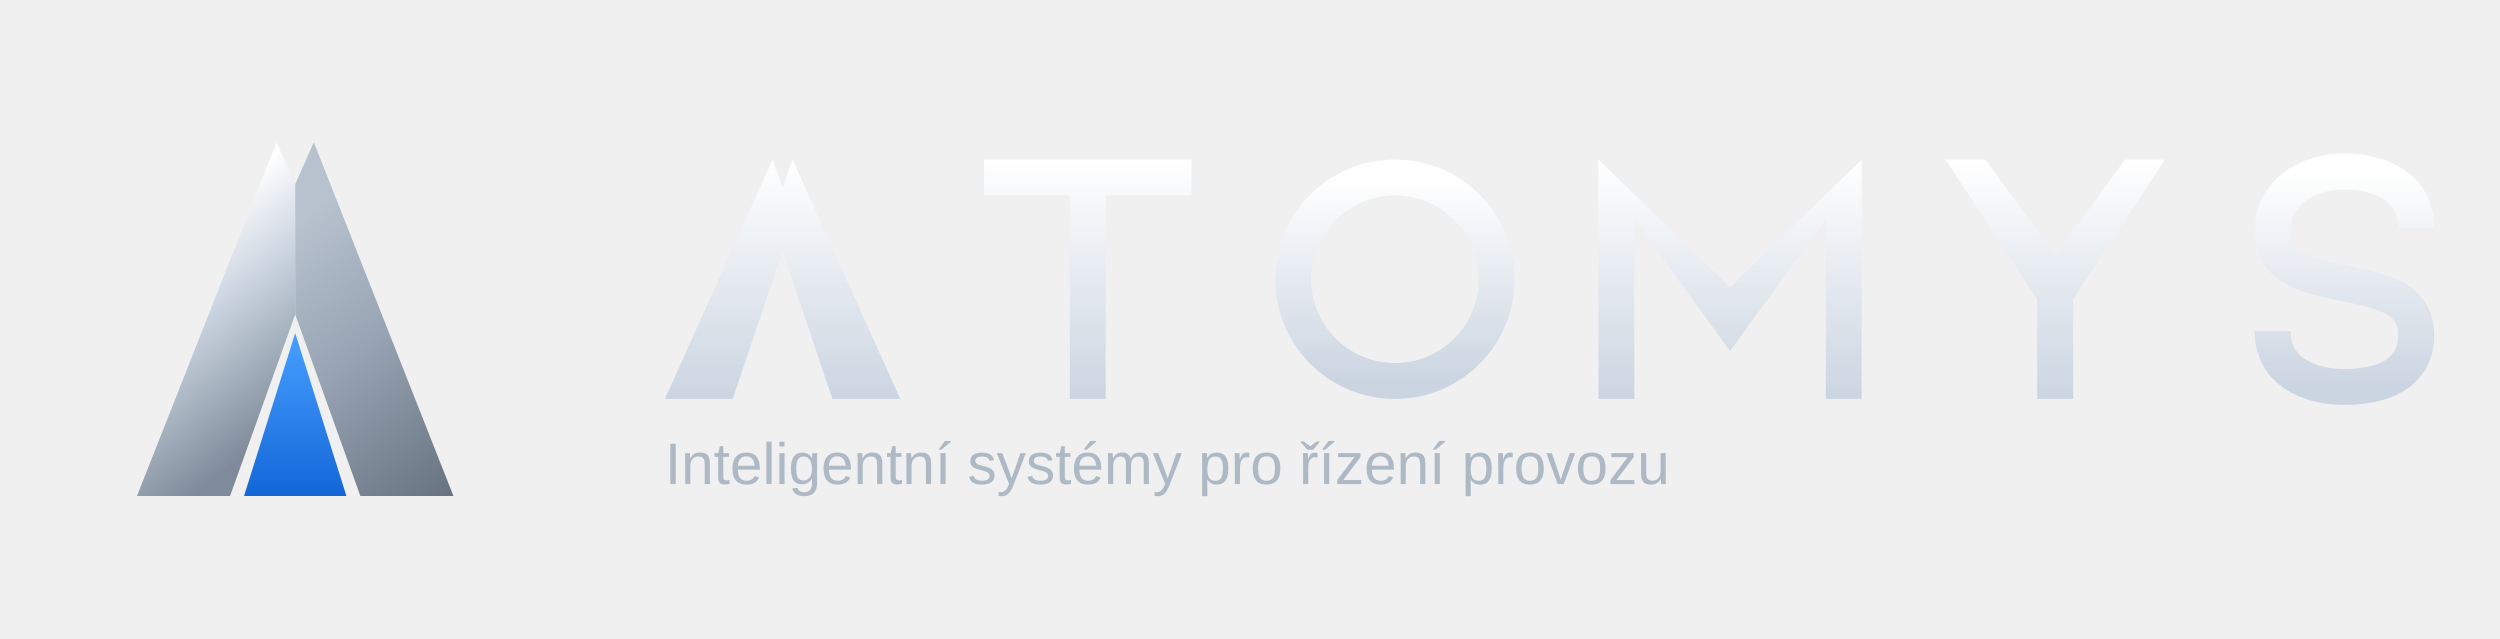
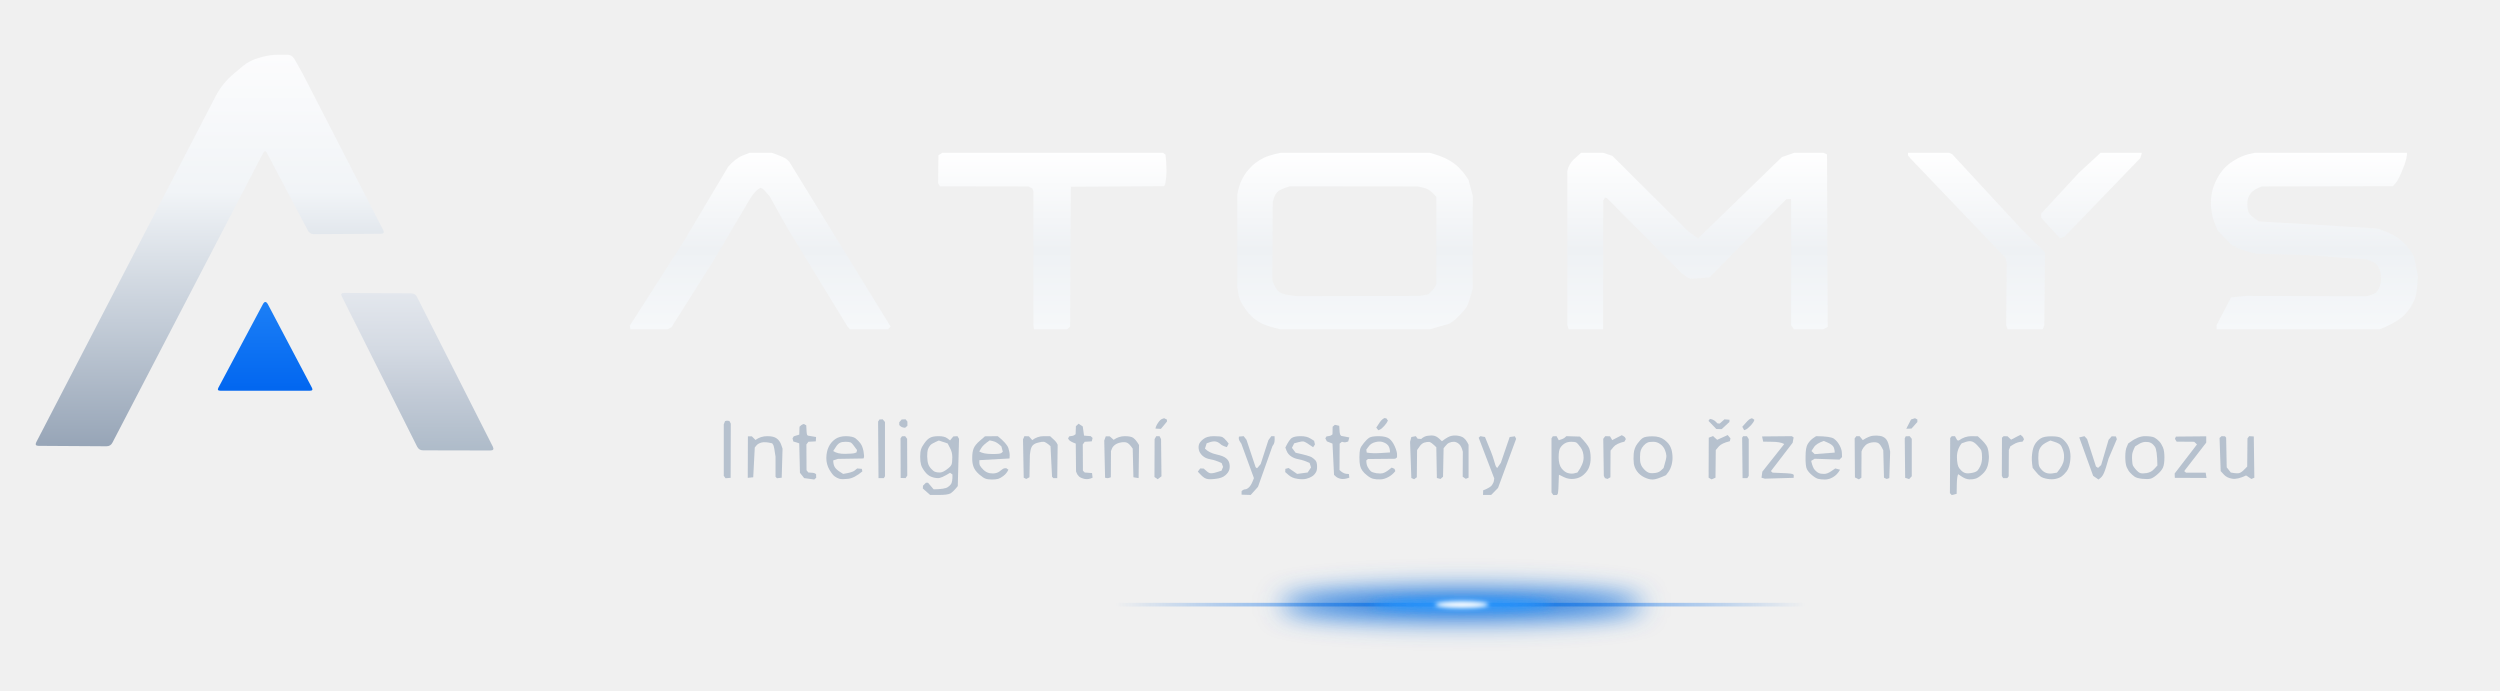
- <svg xmlns="http://www.w3.org/2000/svg" viewBox="0 0 940 240" role="img" aria-label="ATOMYS — Inteligentní systémy pro řízení provozu">
+ <svg xmlns="http://www.w3.org/2000/svg" viewBox="0 0 1782 492" width="1782" height="492" role="img" aria-label="ATOMYS — Inteligentní systémy pro řízení provozu">
  <defs>
-     <linearGradient id="aLeft" x1="0" y1="0" x2="0.35" y2="1">
-       <stop offset="0" stop-color="#eef3f8" />
-       <stop offset="0.30" stop-color="#ffffff" />
-       <stop offset="0.58" stop-color="#c9d3df" />
-       <stop offset="1" stop-color="#7f8b9a" />
+     <linearGradient id="wUp" x1="0" y1="40" x2="0" y2="319" gradientUnits="userSpaceOnUse">
+       <stop offset="0" stop-color="#fcfcfd" />
+       <stop offset="0.35" stop-color="#f1f4f7" />
+       <stop offset="0.68" stop-color="#c4cdd8" />
+       <stop offset="1" stop-color="#97a5b7" />
    </linearGradient>
-     <linearGradient id="aRight" x1="0.65" y1="0" x2="1" y2="1">
-       <stop offset="0" stop-color="#b8c2cf" />
-       <stop offset="0.45" stop-color="#98a4b3" />
-       <stop offset="1" stop-color="#66727f" />
+     <linearGradient id="wLo" x1="0" y1="210" x2="0" y2="322" gradientUnits="userSpaceOnUse">
+       <stop offset="0" stop-color="#e3e7ed" />
+       <stop offset="0.35" stop-color="#d4dae3" />
+       <stop offset="0.68" stop-color="#c0c9d5" />
+       <stop offset="1" stop-color="#aebbc9" />
    </linearGradient>
-     <linearGradient id="aBlue" x1="0" y1="0" x2="0" y2="1">
-       <stop offset="0" stop-color="#47a0ff" />
-       <stop offset="1" stop-color="#1466d8" />
+     <linearGradient id="wBl" x1="0" y1="214" x2="0" y2="280" gradientUnits="userSpaceOnUse">
+       <stop offset="0" stop-color="#1d80f6" />
+       <stop offset="1" stop-color="#0166f0" />
    </linearGradient>
-     <linearGradient id="word" x1="0" y1="0" x2="0" y2="1">
+     <linearGradient id="wWm" x1="0" y1="108" x2="0" y2="235" gradientUnits="userSpaceOnUse">
      <stop offset="0" stop-color="#ffffff" />
-       <stop offset="1" stop-color="#cbd5e1" />
+       <stop offset="0.55" stop-color="#eef1f4" />
+       <stop offset="1" stop-color="#f6f8fa" />
    </linearGradient>
+     <linearGradient id="wAcc" x1="0" y1="0" x2="1" y2="0">
+       <stop offset="0" stop-color="#0a66d8" stop-opacity="0" />
+       <stop offset="0.5" stop-color="#3d97ff" stop-opacity="0.95" />
+       <stop offset="1" stop-color="#0a66d8" stop-opacity="0" />
+     </linearGradient>
+     <filter id="wB1" x="-60%" y="-500%" width="220%" height="1100%">
+       <feGaussianBlur stdDeviation="9" />
+     </filter>
+     <filter id="wB2" x="-60%" y="-500%" width="220%" height="1100%">
+       <feGaussianBlur stdDeviation="3.5" />
+     </filter>
+     <filter id="wB3" x="-60%" y="-500%" width="220%" height="1100%">
+       <feGaussianBlur stdDeviation="1.5" />
+     </filter>
  </defs>
-   <g transform="translate(6,15) scale(0.875)">
-     <path d="M120 126 L98 196 L142 196 Z" fill="url(#aBlue)" />
-     <path d="M112 44 L52 196 L92 196 L120 118 L120 62 Z" fill="url(#aLeft)" />
-     <path d="M128 44 L188 196 L148 196 L120 118 L120 62 Z" fill="url(#aRight)" />
+   <g transform="translate(-23 -1)">
+     <path d="M214 218Q212.1 214.5 210.3 218L178.7 277.3Q177.5 279.5 180 279.5L244 279.5Q246.5 279.5 245.3 277.3Z" fill="url(#wBl)" />
+     <path d="M98.9 319.1L50.5 318.8Q47.5 318.8 48.9 316.1L176.7 69.6Q181.6 60.2 189.8 53.4L196 48.2Q201.1 44 207.4 42.3L210.2 41.5Q216.2 39.9 222.4 40L228 40Q231 40.1 232.6 42.7L234.3 45.6Q236.7 49.7 238.9 53.8L296.1 164.9Q297.5 167.6 294.5 167.6L246.8 167.9Q243.8 167.9 242.4 165.2L213.3 110.1Q211.9 107.5 210.5 110.2L103.2 316.4Q101.9 319.1 98.9 319.1Z" fill="url(#wUp)" />
+     <path d="M320.3 212.8L374.3 319.4Q375.6 322.1 372.6 322.1L324.6 322Q321.6 322 320.3 319.3L266.7 212.4Q265.3 209.8 268.3 209.8L316 210.1Q319 210.1 320.3 212.8Z" fill="url(#wLo)" />
  </g>
-   <g transform="translate(250,60) scale(0.75)" fill="url(#word)">
-     <path d="M54 0 L0 120 L34 120 L59 46 L84 120 L118 120 L64 0 L59 14 Z" />
-     <path d="M160 0 H264 V18 H221 V120 H203 V18 H160 Z" />
-     <circle cx="366" cy="60" r="51" fill="none" stroke="url(#word)" stroke-width="18" />
-     <path d="M468 0 L534 64 L600 0 L600 120 L582 120 L582 30 L534 96 L486 30 L486 120 L468 120 Z" />
-     <path d="M642 0 L662 0 L697 48 L732 0 L752 0 L706 70 L706 120 L688 120 L688 70 Z" />
-     <path d="M878 34 C878 14 860 6 842 6 C824 6 806 16 806 36 C806 54 822 58 842 62 C862 66 878 70 878 88 C878 108 860 114 842 114 C824 114 806 106 806 86" fill="none" stroke="url(#word)" stroke-width="18" stroke-linecap="butt" stroke-linejoin="round" />
+   <g>
+     <path d="M1046.8 128.3L1049.8 139.7L1049.7 206Q1046.8 216.3 1045.7 218.3Q1044.6 220.3 1041.1 224Q1037.6 227.7 1035.4 229.2L1033.1 230.7L1019.3 234.7L912.7 234.7Q903.7 232.7 899.7 230.7Q895.7 228.7 892.8 226.1Q890 223.6 887.5 220Q885 216.3 883.9 213.8Q882.9 211.3 882.4 207.8L881.9 204.3L881.9 139Q883 132.7 885 128.5Q887 124.3 889.7 121.2Q892.3 118.1 895.1 116Q897.8 114 900.9 112.5Q904 111 908.5 109.9L913 108.9L1019 108.9Q1026.9 111 1031.6 113.5Q1036.3 116 1039.5 119.1Q1042.7 122.2 1044.8 125.3L1046.8 128.3ZM1018 209.8Q1021.7 206.6 1022.8 204.6L1023.8 202.7L1023.8 140.3Q1019.3 134.9 1015 133.9L1010.7 132.9L919.3 132.8Q912.5 135 910.8 136.6Q909 138.2 908.1 141.1L907.2 144L906.9 199.7Q909 205.7 911.3 207.7Q913.7 209.7 919.2 210.4L924.7 211.1L1012 210.9L1018 209.8Z" fill="url(#wWm)" fill-rule="evenodd" />
+     <path d="M1276.7 141.9L1273.3 142L1218.6 197.7Q1206.7 198.8 1205 198.6Q1203.3 198.5 1200.8 196.4L1198.3 194.4L1145.3 141.1L1144 140.9L1142.8 143L1142.7 234.7L1139.7 234.7L1118.1 234.7L1117.2 231.7L1117.2 122Q1118 117.3 1121.8 113.6Q1125.7 110 1127 108.9L1128.3 108.9L1142.7 108.9L1149.3 111.1L1203.2 164.7L1210.3 170L1270.1 112L1279 108.9L1299.7 108.9L1302.3 110.1L1302.8 233L1299.7 234.7L1278.7 234.7L1276.7 231.7L1276.7 141.9Z" fill="url(#wWm)" />
+     <path d="M1590.3 212L1601 210.9L1686.7 211.2Q1692.3 209.7 1693.5 208.6Q1694.7 207.6 1695.7 205.6Q1696.7 203.7 1697 201.2Q1697.4 198.7 1697.1 196Q1696.8 193.3 1695.7 191.2Q1694.7 189 1693.5 188Q1692.3 186.9 1689.5 185.9L1686.7 184.9L1645.7 181.9L1608.3 180.8Q1599 178.8 1594.8 176.7L1590.7 174.6L1580.8 164.3Q1578 158.3 1576.9 153.5Q1575.9 148.7 1575.9 144.3Q1576 140 1577 135.8Q1578 131.7 1580.5 127Q1583.1 122.3 1586.2 119.2Q1589.3 116.1 1593.8 113.6Q1598.3 111 1602.8 109.9L1607.3 108.9L1715.7 108.9Q1715.8 112.3 1713.8 117.8Q1711.7 123.3 1710.2 126.3Q1708.7 129.4 1707.2 131L1705.7 132.7L1612.3 132.9Q1606.2 135 1604 138.2Q1601.8 141.3 1601.9 145.6Q1602 149.8 1603.1 151.8Q1604.2 153.7 1607.1 155.7L1610 157.8L1694.7 162.9Q1703.3 165.9 1706.8 168Q1710.3 170.1 1713 172.6Q1715.7 175.1 1718.2 179L1720.8 183L1723.5 197Q1722.8 208.3 1721.8 211.5Q1720.8 214.7 1718.7 218.2Q1716.6 221.7 1713.6 224.7Q1710.6 227.7 1705.9 230.2Q1701.3 232.8 1696.3 234.7L1691.3 234.7L1581.3 234.7L1580 234.7L1580 231.7L1590.3 212Z" fill="url(#wWm)" />
+     <path d="M449.3 234.7L449 232L487.7 171.5L519 118.9Q524.3 112.9 529.3 110.9L534.3 108.9L550 108.9Q559.3 112 561 113.7L562.6 115.3L634.8 232.7L633 234.7L621 234.7Q607.7 234.7 605.8 234.7L604 232.6L561.1 162.3L548.7 140.1Q544.6 135 543.3 134.4L542 133.9Q539.3 135.3 537.1 138.2L535 141.1L508.7 185.6L478.6 233.3L475.7 234.7L449.3 234.7Z" fill="url(#wWm)" />
+     <path d="M763.3 133.1L762.8 232.7L760.7 234.7L738.7 234.7L737 234.7L736.6 231.3L736.6 136.3L735.8 134.3L733 132.9L670 132.8L668.7 130.7L668.9 110.7L671.7 108.9L829 108.9L830.8 110.3Q831.8 120.3 831.3 125.8Q830.8 131.3 830.2 132L829.7 132.7L763.3 133.1Z" fill="url(#wWm)" />
+     <path d="M1360 108.9L1389.3 108.9L1391.6 110L1442 164.5L1457.7 180L1457.2 231.7L1456.1 234.7L1453.7 234.7L1434 234.7L1431 234.7L1430 231.7L1430.4 188L1429.7 184L1362.1 113.3L1360 110.8L1360 108.9Z" fill="url(#wWm)" />
+     <path d="M1468.3 169.8L1455 155.3L1454.9 152.3L1482 123L1497.3 108.9L1526.7 108.9L1525.7 112.6L1471.6 168.7L1468.3 169.8Z" fill="url(#wWm)" />
  </g>
-   <text x="250" y="182" font-family="Arial, Helvetica, sans-serif" font-size="22" fill="#aeb9c6" textLength="667" lengthAdjust="spacing">Inteligentní systémy pro řízení provozu</text>
+   <g>
+     <path d="M682.5 310.9L683.6 312.8L682.7 346.5Q679.5 350.5 677.5 351.7Q675.5 352.8 669.3 352.8L663 352.8L657.8 348.2L657.9 346.2L660 344.1L661.5 344.1L665.5 348.8Q673.5 348.7 675.6 347.2Q677.8 345.7 678.3 344.2Q678.8 342.8 678.9 340.5L678.9 338.2L677.2 337Q671 340.9 668.6 340.8Q666.2 340.8 663.7 339.8Q661.2 338.8 659.1 336Q657 333.2 656.5 331.1Q655.9 329 655.9 325.6Q655.9 322.2 656.5 320.4Q657 318.5 659 315.8Q661 313 663 312Q665 310.9 669.1 310.9Q673.2 310.9 675.2 312.4L677.2 313.9L679.5 311.1L682.5 310.9ZM675.5 316.1L669.2 314Q664.2 316.1 663.2 317.3Q662.1 318.5 661.5 320.1Q660.9 321.8 660.9 325.2Q661 328.8 661.6 330.6Q662.2 332.5 663.7 334.1Q665.2 335.8 666.5 336.3Q667.8 336.8 669.9 336.8Q672 336.8 674.9 334.6Q677.8 332.5 678.3 331Q678.8 329.5 678.8 325.9Q678.8 322.2 677.1 319.2L675.5 316.1Z" fill="#b6c1ce" fill-rule="evenodd" />
+     <path d="M1111.1 313.8Q1114.5 312.8 1115.5 311.8L1116.5 310.9L1126.2 311.2Q1131.7 316.8 1132.8 319.6Q1133.8 322.5 1133.8 326.1Q1133.9 329.8 1132.8 332.7Q1131.8 335.7 1129 338.2Q1126.2 340.8 1122.2 341.3Q1118.2 341.8 1114.8 340.1L1111.2 338.4Q1110.9 351.5 1110.3 352.1L1109.8 352.8L1107.2 352.9L1105.9 351L1105.9 312.5L1106.8 311L1109.5 310.9L1111.1 313.8ZM1124.4 336.8Q1128.8 330.8 1128.8 326.2Q1128.8 321.8 1126.6 318.8Q1124.5 315.9 1123.5 315.4Q1122.5 314.9 1119.8 314.9Q1117 315 1115.3 316.1Q1113.5 317.2 1112.3 319Q1111 320.7 1111 326Q1111 331.2 1113.2 334Q1115.5 336.8 1118 337.3Q1120.5 337.9 1122.5 337.3L1124.4 336.8Z" fill="#b6c1ce" fill-rule="evenodd" />
+     <path d="M1395.8 338Q1394.9 339.5 1394.8 345.8L1394.7 352L1391.2 352.9L1389.9 351.5L1390.1 312.2L1391.2 310.9L1393.5 310.9L1395.1 313.8L1396.2 314Q1400.5 310.9 1405.2 310.9L1409.8 311Q1415.7 316.2 1416.7 319.1Q1417.6 322 1417.7 325.4Q1417.7 328.8 1416.8 332.1Q1415.8 335.5 1412.9 338.1Q1410 340.7 1408.1 341.2Q1406.2 341.8 1403.8 341.7Q1401.2 341.6 1398.5 339.8L1395.8 338ZM1398.3 316Q1394.9 320.2 1394.9 325.9Q1395 331.6 1396.5 333.7Q1398 335.7 1399.7 336.7Q1401.5 337.8 1404.9 337.2Q1408.2 336.7 1409.5 335.5Q1410.7 334.2 1411.7 331.9Q1412.8 329.5 1412.8 326.1Q1412.8 322.8 1412.3 321.2Q1411.7 319.8 1409.3 317.3Q1407 314.9 1405.2 314.6Q1403.5 314.2 1400.9 315.1L1398.3 316Z" fill="#b6c1ce" fill-rule="evenodd" />
+     <path d="M1517 316.1Q1523.8 310.9 1528.8 310.9Q1533.8 310.9 1535.7 311.9Q1537.6 313 1539.1 314.6Q1540.6 316.2 1541.7 318.8Q1542.8 321.2 1542.8 326Q1542.8 330.8 1541.8 333.2Q1540.8 335.6 1537.7 338.2Q1534.7 340.8 1532.9 341.2Q1531 341.7 1527.1 341.3Q1523.2 340.9 1521.6 339.8Q1520 338.7 1518.5 337.1Q1517 335.5 1515.9 333Q1514.9 330.5 1514.9 325.6Q1514.9 320.8 1516 318.4L1517 316.1ZM1521.9 318.2Q1519.9 322.2 1519.8 324.1Q1519.6 326 1519.8 328.5Q1519.9 331 1520.5 332.1Q1521.1 333.2 1522.7 335Q1524.2 336.7 1525.6 337.2Q1527 337.7 1530.2 337.2Q1533.5 336.6 1535.6 334.2L1537.8 331.8Q1537.6 320.5 1536 318.4Q1534.4 316.2 1532.9 315.6Q1531.5 314.9 1529.1 315Q1526.8 315.1 1524.3 316.7L1521.9 318.2Z" fill="#b6c1ce" fill-rule="evenodd" />
+     <path d="M1187.5 338.7Q1180.8 341.8 1178 341.8Q1175.2 341.8 1172 340.2Q1168.8 338.6 1166.9 336Q1165.1 333.5 1164.6 330.5Q1164.2 327.5 1164.5 323.4Q1164.9 319.2 1167.1 316.3Q1169.2 313.4 1171 312.2Q1172.8 311 1178 311Q1183.2 311 1186.5 313.6Q1189.8 316.2 1190.8 318.8Q1191.9 321.2 1192.1 324.5Q1192.4 327.8 1191.6 331.1Q1190.7 334.5 1189.1 336.6L1187.5 338.7ZM1185.8 333.6Q1187.9 326.8 1187.8 324.9Q1187.7 323 1186.7 320.6Q1185.7 318.2 1183.5 316.6Q1181.2 314.9 1178.4 314.9Q1175.5 314.9 1174.3 315.5Q1173.1 316 1171.6 317.6Q1170.2 319.2 1169.6 320.9Q1169 322.6 1169 325.7Q1168.9 328.8 1169.5 330.6Q1170 332.5 1172 334.6Q1174 336.7 1175.8 337.1Q1177.5 337.5 1180 337.1Q1182.5 336.8 1184.1 335.2L1185.8 333.6Z" fill="#b6c1ce" fill-rule="evenodd" />
+     <path d="M1448.9 333.5Q1447.9 327.8 1448.5 323.4Q1449 319 1450.6 316.5Q1452.2 314 1454.6 312.5Q1456.9 311 1462.1 311Q1467.2 311 1469 312.1Q1470.8 313.1 1472.8 315.6Q1474.8 318.1 1475.5 321.7Q1476.2 325.2 1475.5 329.5Q1474.8 333.8 1473 336.1Q1471.2 338.4 1469.5 339.6Q1467.8 340.8 1465.4 341.3Q1463 341.9 1459.6 341.4Q1456.2 340.8 1454.6 339.7Q1453 338.6 1451 336.1L1448.9 333.5ZM1466.2 336.9Q1470.7 331.5 1471.1 327.8Q1471.6 324 1470.6 321.1Q1469.7 318.2 1468.6 317.1Q1467.6 316 1464.6 315L1461.5 314Q1457 316 1455.5 317.6Q1454 319.2 1453.5 320.9Q1452.9 322.5 1452.9 326.6Q1453 330.8 1453.5 332.2Q1454 333.6 1455.6 335.2Q1457.2 336.8 1459.2 337.3Q1461.2 337.8 1463.8 337.3L1466.2 336.9Z" fill="#b6c1ce" fill-rule="evenodd" />
+     <path d="M1046.8 340.5L1044.8 341.3L1042.6 339.8L1042.7 322Q1041.8 318.1 1040 316.5Q1038.3 315 1036.4 314.9Q1034.5 314.9 1033 315.6Q1031.6 316.2 1030.3 317.9L1029 319.5L1028.6 339.8L1026.8 341.4L1024.2 340.7L1023.8 318.8Q1020.2 315.2 1018.8 315Q1017.2 314.9 1015.2 315.5Q1013.2 316.2 1011.7 318.5L1010.1 320.8L1009.9 340.2L1008 341.6L1006 340.7L1005.1 315L1006 311.5L1009.2 310.9L1010.5 312.7L1013 312.9Q1015.2 310.9 1017.8 310.6Q1020.4 310.2 1022.2 310.6Q1024 311 1025.9 312.7L1027.8 314.5Q1032.5 310.9 1035 310.6Q1037.5 310.2 1039.8 310.7Q1042 311.1 1043.4 312.2Q1044.7 313.2 1045.8 315.1L1046.8 317L1046.8 340.5Z" fill="#b6c1ce" />
+     <path d="M593.9 328.2Q594 331.2 595 332.9Q596 334.6 598.5 336.2L601 337.8Q607.5 336.8 609.2 335.4L611 333.9L614.3 334.2L614.7 336Q609 340.8 604.6 341.3Q600.2 341.8 598.4 341.3Q596.5 340.7 595 339.6Q593.4 338.5 591.2 334.8Q589 331 589 326.4Q589.1 321.8 590.7 318.5Q592.2 315.3 595.2 313.1Q598.2 310.9 603.1 310.9Q608 311 609.9 312.5Q611.8 314 613.3 316Q614.8 318 615.5 321.6Q616.1 325.2 615.8 326L615.5 326.8L597.2 327.1L593.9 328.2ZM593.9 321.5Q597 323.6 602.4 323.5Q607.8 323.4 609.1 323L610.5 322.5L610.9 320.8Q607.5 315.9 606.4 315.4Q605.2 314.9 602.8 314.9Q600.2 314.9 598.8 315.6Q597.2 316.3 595.6 318.9L593.9 321.5Z" fill="#b6c1ce" fill-rule="evenodd" />
+     <path d="M719.6 326.8L698.1 328Q697.9 330.5 698.5 331.8Q699.1 333 701 334.9Q703 336.8 705.5 337.3Q708 337.7 709.9 337.2Q711.7 336.8 713.4 335.3Q715 333.9 716.1 333.8L717.2 333.7L718.8 334.8Q717.5 337.5 715.4 339.1Q713.2 340.8 711.6 341.3Q710 341.8 707.1 341.8Q704.2 341.8 702.5 341.2Q700.8 340.6 697.9 338.1Q695 335.5 694 332.9Q692.9 330.2 693 326.2Q693 322.2 694 319.7Q695 317.1 698.5 314.1L702.1 311L711.2 310.9Q717.8 316.2 718.8 319.5Q719.8 322.8 719.7 324.8L719.6 326.8ZM713.8 318.2Q710.5 315 708 314.5L705.5 313.9Q701 316.9 699.5 319.3L698 321.8Q701 323.6 706.9 323.6Q712.8 323.7 713.8 322.9L714.8 322L713.8 318.2Z" fill="#b6c1ce" fill-rule="evenodd" />
+     <path d="M992 333.3L994 334.2L994.6 335.8Q992.5 338.5 989.5 340.1Q986.5 341.7 983.8 341.7Q981 341.8 978.9 341.3Q976.8 340.8 974.5 338.9Q972.2 337.1 971.1 335.5Q970 334 969.5 332Q969 330 969 326Q969 322 969.5 320.1Q970.1 318.2 972.2 315.7Q974.2 313.2 976 312Q977.8 310.9 982.9 310.9Q988 311 990.3 312.7Q992.6 314.5 994.3 318.4Q995.9 322.2 995.8 324.1L995.8 326L994.5 327L975 327.2L973.9 328.2Q973.9 331 974.9 332.9Q976 334.9 977.1 335.9Q978.2 336.8 981 337.3Q983.8 337.7 985.6 337.3Q987.5 336.8 989.8 335L992 333.3ZM990.8 322.5Q990.8 319.6 989.7 317.9Q988.6 316.2 986.2 315.3Q983.8 314.3 980.5 315.1Q977.2 315.9 975.6 318.2L973.9 320.5L974.2 322.6Q978.2 323.3 984.5 322.9L990.8 322.5Z" fill="#b6c1ce" fill-rule="evenodd" />
+     <path d="M1294.5 310.9Q1305 311 1307.2 312.7Q1309.5 314.3 1311.1 317.2Q1312.8 320.1 1312.9 322.9L1313 325.8L1311.2 327.6L1293.5 327L1291 328.5Q1292.1 333.5 1293.7 335.1Q1295.2 336.7 1296.5 337.2Q1297.8 337.8 1300.2 337.8Q1302.6 337.8 1305.4 335.8L1308.2 333.9L1311.6 334.8Q1309.5 338.5 1306.6 340.1Q1303.8 341.8 1300.8 341.8Q1297.8 341.8 1295.9 341.3Q1294.1 340.8 1291.5 338.6Q1289 336.5 1288 334.5Q1286.9 332.5 1287 325.6Q1287 318.8 1288.6 316.4Q1290.1 314 1292.3 312.4L1294.5 310.9ZM1307.8 322.6Q1307.7 319.5 1306.6 318.1Q1305.5 316.7 1302.8 315.5L1300 314.3Q1294.5 316.2 1292.9 318.9L1291.2 321.5L1293.5 323.7L1307.8 322.6Z" fill="#b6c1ce" fill-rule="evenodd" />
+     <path d="M1327.8 313.7Q1332.2 310.9 1335 310.6Q1337.8 310.3 1340 310.7Q1342.3 311 1344 312.6Q1345.7 314.2 1346.5 318.1L1347.3 322L1346.7 340.8L1344.8 341.4L1342.9 340.5L1342.4 321Q1340.5 316.8 1338.8 315.8Q1337 314.9 1334 315.4Q1330.9 316 1329.5 317.6Q1328 319.2 1327.4 320.5L1326.9 321.8L1326.8 340.5L1325 341.7L1322.2 340.3L1322 312.5L1323.2 310.9L1325.5 310.9L1327.8 313.7Z" fill="#b6c1ce" />
+     <path d="M1057.1 352.8L1057.2 349.5Q1062.5 347.5 1063.6 345.6Q1064.8 343.8 1064.9 342.4L1065.1 341L1054 312L1055.2 310.9L1058.5 311.5Q1063.8 324 1064.9 328.2Q1066 332.3 1066.6 332.9L1067.2 333.6L1069.8 329.9L1076.1 311.5L1079.8 311L1080.7 312.8L1067.8 347.8L1062.9 352.8L1057.1 352.8Z" fill="#b6c1ce" />
+     <path d="M533.1 311L535.9 311L538.5 313.6Q542.2 310.9 546.9 310.9Q551.5 310.9 553.6 312.5Q555.8 314.1 556.8 316.9L557.8 319.8L557.2 340.5L553.8 340.9L552.8 339.8L552.8 325.5Q551.8 317.9 551.1 317L550.4 316Q545.5 314.8 543 315.4Q540.5 316 539.2 317.5L538 319L536.9 340.2L533 340.6L533.1 311Z" fill="#b6c1ce" />
+     <path d="M885 352.6L885 350.1Q886.2 348.9 887.5 348.8Q888.8 348.7 890.1 347.5Q891.5 346.3 892.7 343.5L893.8 340.8L884.8 316.2Q883 313.8 883 312.5L883.1 311.2L886.5 310.9L888.5 313.5L895 333L896 333.8L898.6 330.8L904.1 313.8L906.2 310.9L908.5 310.9Q908.8 315.2 907.9 316.6L907 318L896.7 347L891.5 352.8L885 352.6Z" fill="#b6c1ce" />
+     <path d="M1606.5 311.1L1606.9 340.5L1604.8 341.4L1601 338.9Q1594.8 341.9 1591 341.2Q1587.2 340.6 1585.1 338.2L1582.9 335.8L1582.1 312.2L1583.5 310.9L1586 311L1586.8 312L1587.2 333.1L1590.1 336.8Q1594.8 337.7 1596.2 337.2Q1597.8 336.7 1599.8 334.6L1601.8 332.6L1602 312.5L1603.2 310.9L1606.5 311.1Z" fill="#b6c1ce" />
+     <path d="M730.2 310.9L733.4 311L735.8 313.7Q739.5 310.9 744 310.9L748.5 310.9Q752.5 314.4 753.2 315.7L753.9 317L753.6 340.8L750.8 340.8L749.9 339.8L748.8 318Q745.4 315 743.9 314.9Q742.5 314.8 740 315.5Q737.5 316.1 736.3 317.3Q735 318.5 734.5 321.4L734.1 324.2L733.8 340.2L731.5 341.4L729.7 340.5L729.2 313.2L730.2 310.9Z" fill="#b6c1ce" />
+     <path d="M853.8 336.2L855.5 333.9L858 334Q860.8 336.7 862.2 337.2Q863.8 337.7 867.2 336.6L870.7 335.5L871.8 332.8L870.8 330.1Q866.4 328 862.8 327.4Q859.2 326.8 857.1 324.8Q855 322.8 854.6 320.8Q854.1 318.8 854.6 317Q855 315.2 857.6 313.1Q860.2 310.9 865.2 310.9Q870.2 310.9 871.4 311.6Q872.5 312.2 874.2 314.2L875.8 316.2L874.5 318.7Q871.2 317.8 869.8 316.4Q868.2 315 866.5 314.7Q864.8 314.4 862.4 315.2L860.1 316L858.9 319.8Q861.9 322.8 867 323.9Q872 325 873.9 326.6Q875.8 328.1 876.3 330.3Q876.8 332.5 876.3 334.6Q875.7 336.8 873.4 338.8Q871.1 340.8 866.6 341.3Q862 341.9 860.1 341.3Q858.2 340.8 856 338.5L853.8 336.2Z" fill="#b6c1ce" />
+     <path d="M811.6 340.8L807.9 340.2L807.4 319.8Q805 316.2 803.2 315.5Q801.5 314.9 798.9 315.4Q796.2 315.9 794.6 317.2Q793 318.5 792.5 320L791.9 321.5L791.8 340.2Q790 341 788.9 340.8L787.7 340.5L787.1 314L788.2 311L791 311L793.8 313.5Q797.5 310.9 801.8 310.9Q806 310.9 807.8 312.1Q809.5 313.4 810.7 315.3L811.9 317.2L811.6 340.8Z" fill="#b6c1ce" />
+     <path d="M933.5 330Q929.2 328 925.8 327.4Q922.4 326.8 920.2 325.2Q918.1 323.8 917.1 321.4L916.2 319Q919.1 313 921.1 312Q923 310.9 927.2 310.9Q931.5 310.9 934.1 312.6L936.7 314.2L937.3 316.8L936 318.8Q930.7 315 929.2 314.7Q927.8 314.5 925.1 315.3L922.5 316L920.9 319.2L923.5 322.7Q933.5 324.9 935.1 326Q936.6 327 937.7 328.2Q938.8 329.5 938.8 332.5Q938.9 335.5 937.7 337.1Q936.6 338.8 935 339.7Q933.5 340.7 931 341.3Q928.5 341.9 924.8 341.3Q921 340.8 918.5 338.6L916.1 336.5L916.2 334.2L918.5 333.6L924.6 337.8L932.1 336.8L934.5 333.2L933.5 330Z" fill="#b6c1ce" />
+     <path d="M1572.6 311L1572.6 315.5L1556.9 335.8L1558.2 336.9L1572.2 336.9L1572.8 340.7L1550.2 340.6L1550.1 337.5L1566 316.8L1564 314.9L1551.5 314.8L1550.3 312.8L1551 311.2L1572.6 311Z" fill="#b6c1ce" />
+     <path d="M1256 311.1L1277.2 310.9L1278.5 311.8L1277.8 315.6L1262.3 335.8L1263.5 336.9Q1276.8 337.3 1277.7 337.9L1278.6 338.5L1278.5 340.6L1258 341.2L1255.6 340.5L1256.2 336.2L1271.8 316.5Q1269 314.9 1262.9 314.9L1256.8 314.8L1256 311.1Z" fill="#b6c1ce" />
+     <path d="M1495.5 333.5L1497.7 331.5L1503 313.5L1505.2 311L1508.2 311.1L1508.9 313L1503 326.8Q1500.8 334.8 1499.7 337.1Q1498.7 339.5 1497.2 340.7L1495.8 341.8L1492 339.2L1482.1 311.8L1485.8 310.9L1487.7 313L1494 332.5L1495.5 333.5Z" fill="#b6c1ce" />
+     <path d="M778.8 340.5Q776 341.9 773.2 341.4Q770.5 340.8 769.2 339.7Q768 338.6 767.5 337.3L767 336L766.8 316.2Q762.8 314.7 762 313.6L761.3 312.5L762.2 311Q764.8 310.8 765.7 310.2L766.7 309.5L766.9 303.8L768.8 302L771.8 304L772.7 310.5L777.5 310.9L778.8 312.2L778.2 314.6L773.2 314.9L771.8 316.8L771.9 335.5L773.2 336.8L778.4 337.2L778.8 340.5Z" fill="#b6c1ce" />
+     <path d="M569.7 316L565.5 314.7L564.9 312.5L565.8 311L569.7 309.8L569.9 304.2Q571.2 302.8 572.1 302.5L573 302.2L574.7 303.2Q574.9 309.2 575.3 309.9L575.8 310.5L581.7 311.5L581.5 314.6L576.2 314.9L574.8 316.8L574.9 335.2L576.2 336.8Q580.2 336.9 581 337.5L581.7 338L581.8 340.5L580.4 341.8L573.2 340.8L570.2 337L569.7 316Z" fill="#b6c1ce" />
+     <path d="M961.8 340.5Q958 341.8 955.7 341.3Q953.4 340.8 952.1 339.6L950.9 338.5L949.8 316.2L945.8 314.6L944.7 312.5L945.5 311.1Q948.2 310.8 949 310.2L949.8 309.6L949.9 304.2L951.5 302.8L954.6 303.5Q954.8 309.2 955.4 310L956 310.7L961.8 311.8L961 314.7Q959 315.5 957.8 315.2L956.5 314.9L954.9 316.2L954.8 335Q957.2 337.4 959.4 337.7L961.5 337.9L961.8 340.5Z" fill="#b6c1ce" />
+     <path d="M626.2 340.8L625.9 300.5L626.9 299L629.2 298.9L630.8 300.8L630.8 339.5L630 340.8L626.2 340.8Z" fill="#b6c1ce" />
+     <path d="M1217.9 340.5L1218 312L1221 310.8L1224 313.5L1231.5 310.1L1233.5 312.5L1233 314.5Q1227.2 315.9 1225.1 318.3L1223 320.8L1222.8 340.5L1220 341.7L1217.9 340.5Z" fill="#b6c1ce" />
+     <path d="M520.8 340.6L517.2 340.9L515.9 339.2L515.9 302.5L516.8 300.2Q518 299.7 519 299.9L520 300.2L520.9 302L520.8 340.6Z" fill="#b6c1ce" />
+     <path d="M1147.6 311L1149.2 313.7L1156 310.2Q1158.1 311.2 1158.5 312.1L1158.9 313L1157.9 314.8Q1152.2 316.1 1150.1 318.6L1148 321.2L1147.9 340.2L1145.8 341.4L1144 340.8L1143.2 339.2L1142.8 312.8L1144.2 310.9L1147.6 311Z" fill="#b6c1ce" />
+     <path d="M1433 318.1L1431.9 320.8L1431.8 339.5L1430.8 340.8L1427.8 340.8L1426.9 339.2L1427 312L1428.2 310.9L1431 311L1433.5 313.4L1440.2 309.9Q1442 311.2 1442.3 312.2L1442.7 313.2L1441.7 314.8Q1438.1 315 1435.5 316.6L1433 318.1Z" fill="#b6c1ce" />
+     <path d="M1358 340.6L1357.7 312.5L1358.4 311L1361.2 310.9L1362.7 312.8L1362.7 339.5L1360.8 341.5L1358 340.6Z" fill="#b6c1ce" />
+     <path d="M826.5 310.9L827.6 313L827.9 339.5L825.2 341.6L822.9 340L823 313L824.2 310.9L826.5 310.9Z" fill="#b6c1ce" />
+     <path d="M642 340.7L641.9 312.5L642.9 311L645.2 310.9L646.6 312.8L646.7 339L645.5 340.8L642 340.7Z" fill="#b6c1ce" />
+     <path d="M1242.1 340.8L1241.8 312L1242.5 310.9L1245.2 310.9L1246.5 313L1246.5 339.2L1245.5 340.8L1242.1 340.8Z" fill="#b6c1ce" />
+     <path d="M1232.8 299.2L1232.7 300.8L1227.2 305.9L1223.4 305.8L1217.8 300L1218.8 298.6Q1221.2 298.9 1222.8 300.4L1224.2 301.8L1225.8 301.9L1229.2 298.9L1232.8 299.2Z" fill="#b6c1ce" />
+     <path d="M823.6 305.5Q824 303.4 825.6 301.2Q827.1 299 828.4 298.6L829.8 298.1L831.8 299.1L831.8 300.5L827.5 305.7L823.6 305.5Z" fill="#b6c1ce" />
+     <path d="M982.5 306.7L981 304.8Q984.1 299.8 985.4 298.9L986.7 298L988.2 298.2L989.3 299.8Q988.6 301.5 986.7 303.6Q984.8 305.7 983.6 306.2L982.5 306.7Z" fill="#b6c1ce" />
+     <path d="M1358.8 305.6L1362.2 299L1365 298.1L1366.7 299L1366.7 300.8L1362.5 305.5L1358.8 305.6Z" fill="#b6c1ce" />
+     <path d="M1241.9 304.2Q1246.3 299 1247.5 298.6L1248.8 298.1L1250.5 299.2Q1250.4 300.5 1248 303.2Q1245.5 305.8 1244.4 306.2L1243.2 306.6L1241.9 304.2Z" fill="#b6c1ce" />
+     <path d="M645.5 298.9L646.8 300.5L646.8 303.5L645.2 304.9Q643 304.8 642 303.9L641 303L641 301L642.7 299L645.5 298.9Z" fill="#b6c1ce" />
+   </g>
+   <g>
+     <rect x="795" y="429.7" width="492" height="2.6" fill="url(#wAcc)" />
+     <ellipse cx="1042" cy="431" rx="130" ry="11" fill="#0566db" opacity="0.9" filter="url(#wB1)" />
+     <ellipse cx="1042" cy="431" rx="64" ry="4" fill="#2f9bff" filter="url(#wB2)" />
+     <ellipse cx="1042" cy="431" rx="19" ry="2.4" fill="#ffffff" filter="url(#wB3)" />
+   </g>
</svg>
